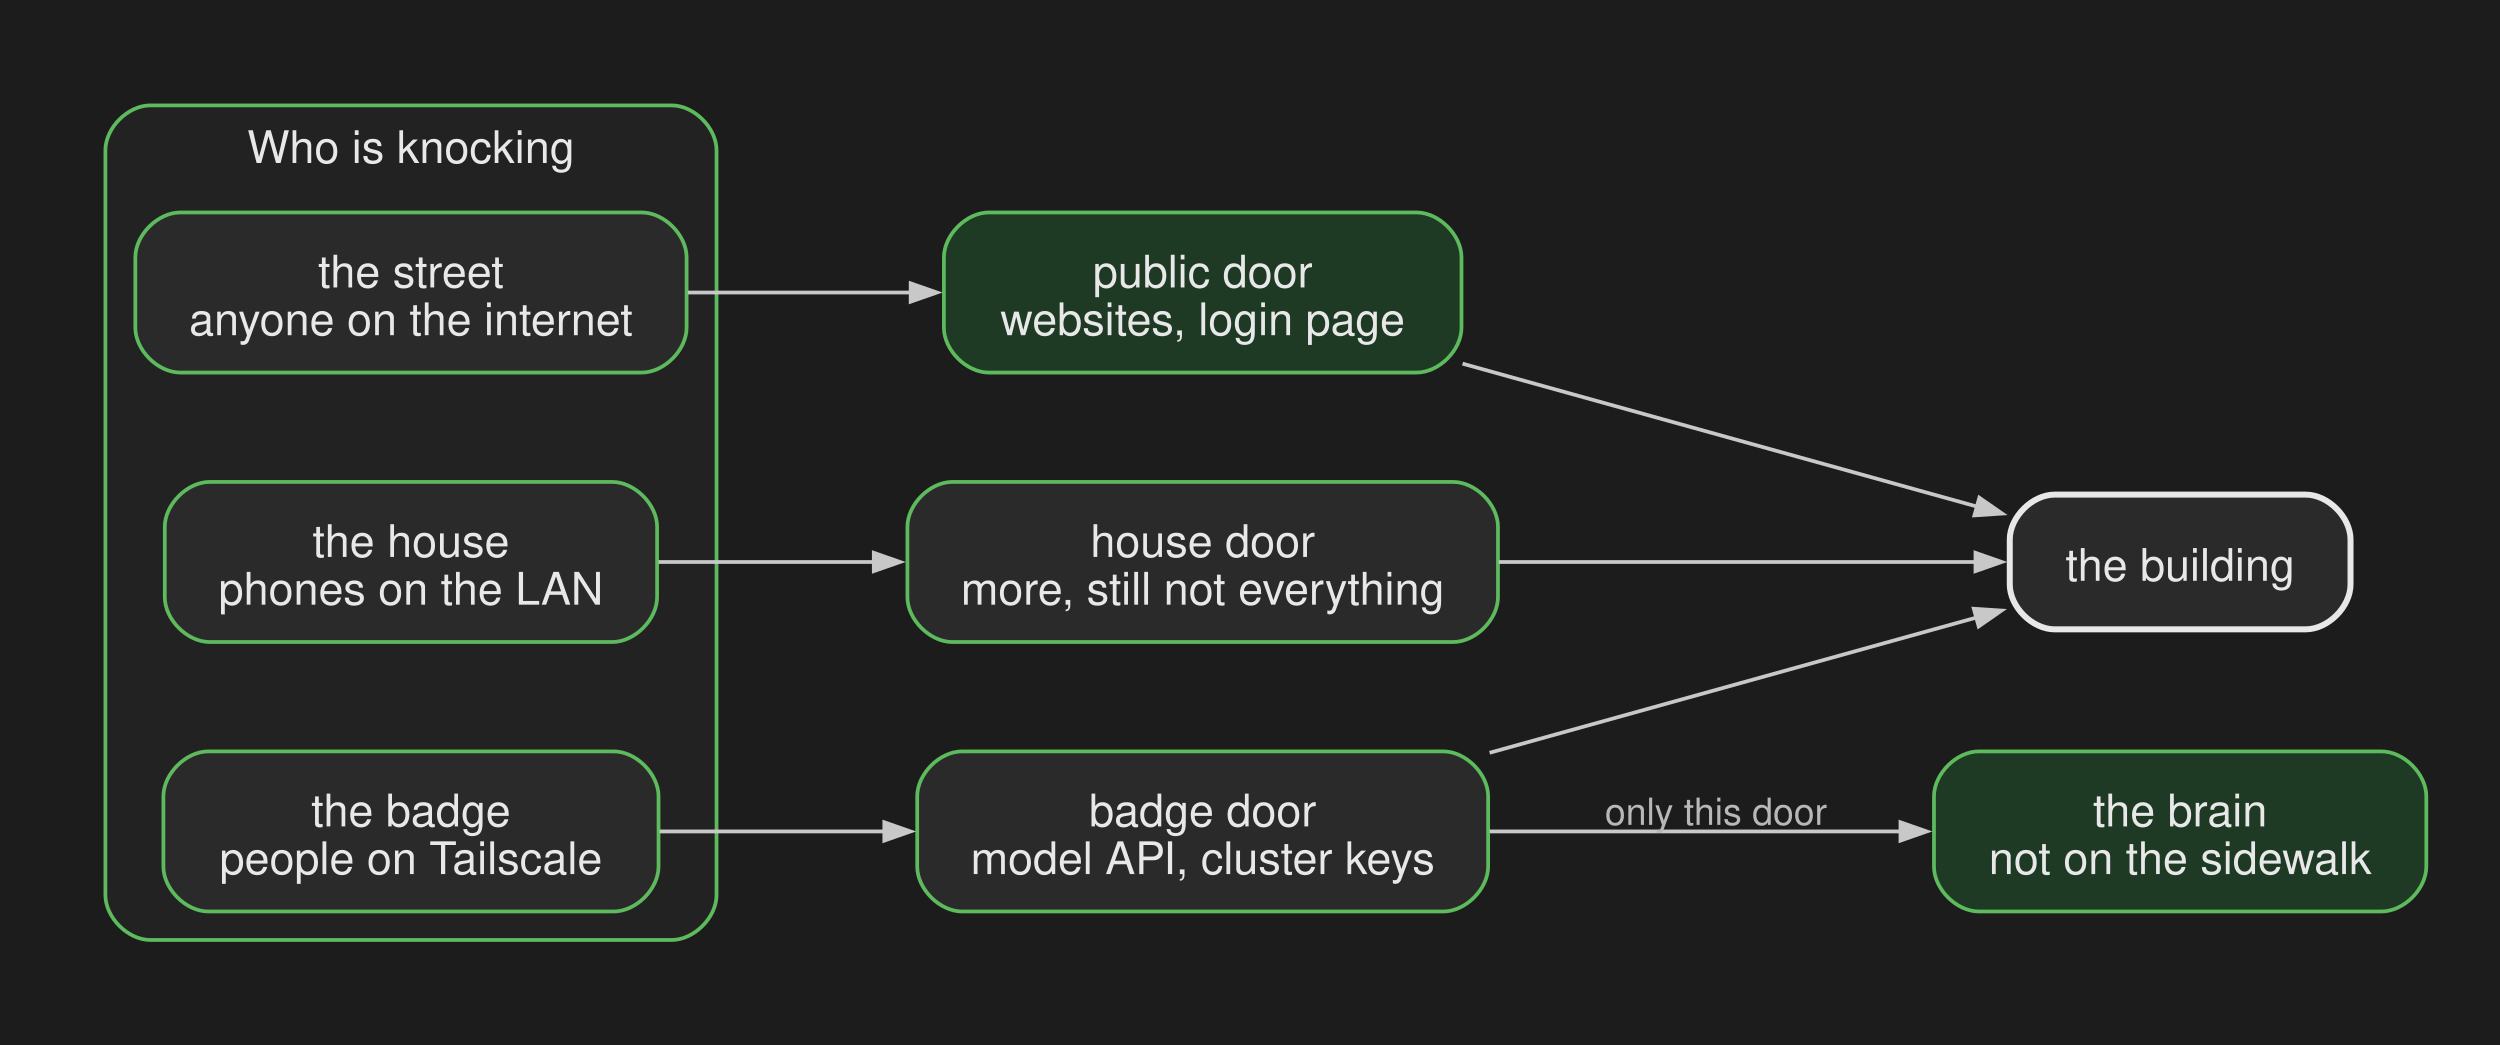
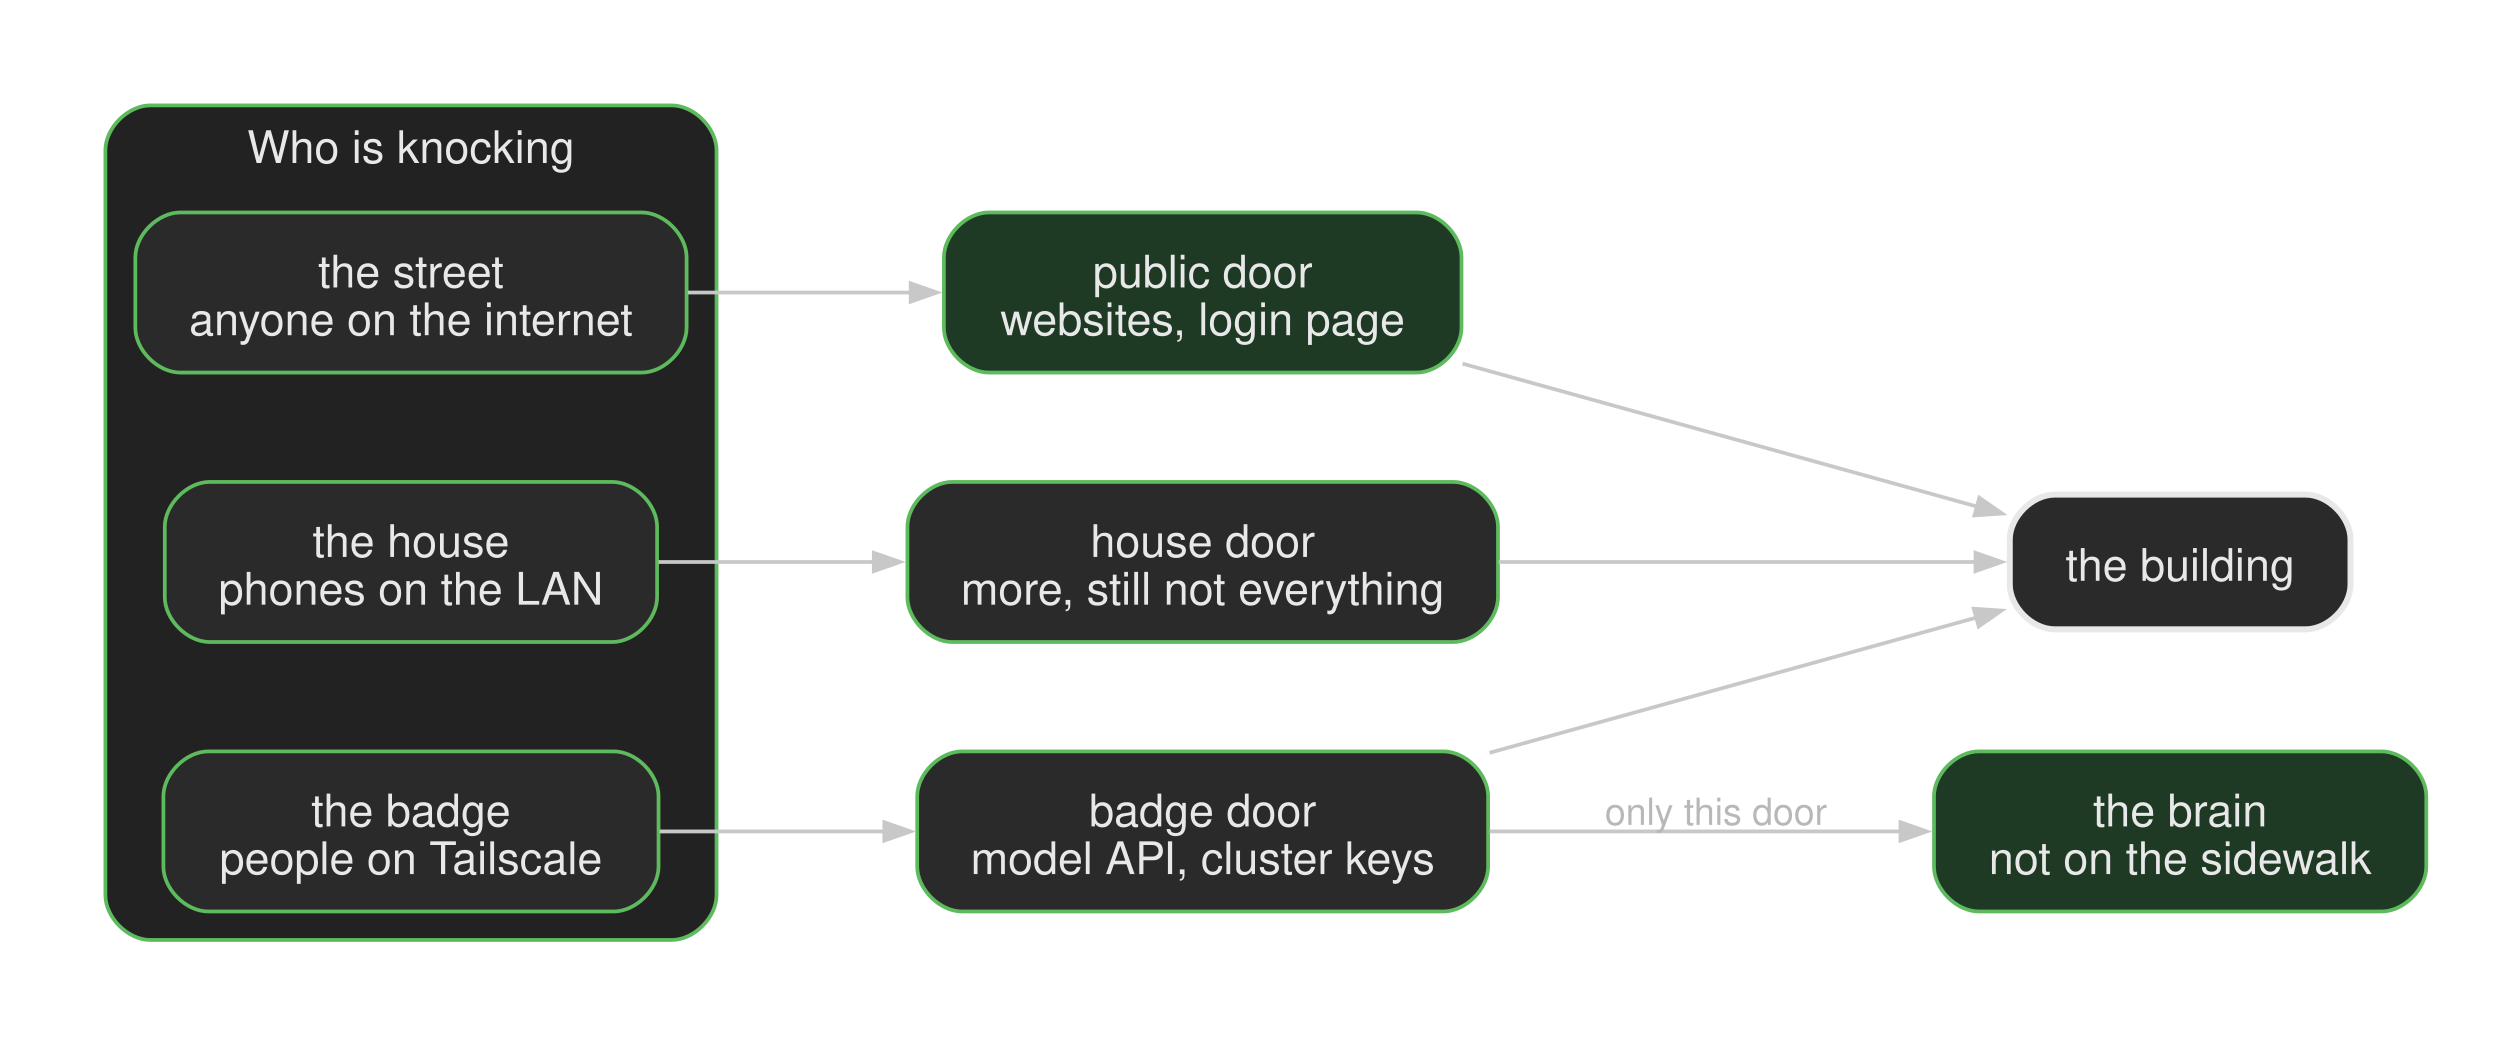
<svg xmlns="http://www.w3.org/2000/svg" width="668pt" height="279pt" viewBox="0.00 0.00 668.00 279.00">
  <g id="graph0" class="graph" transform="scale(1 1) rotate(0) translate(20.16 259.16)">
-     <polygon fill="#1c1c1c" stroke="none" points="-20.16,20.16 -20.16,-259.16 648.31,-259.16 648.31,20.16 -20.16,20.16" />
    <g id="clust1" class="cluster">
      <path fill="#222222" stroke="#5dba5d" d="M20,-8C20,-8 159.3,-8 159.3,-8 165.3,-8 171.3,-14 171.3,-20 171.3,-20 171.3,-219 171.3,-219 171.3,-225 165.3,-231 159.3,-231 159.3,-231 20,-231 20,-231 14,-231 8,-225 8,-219 8,-219 8,-20 8,-20 8,-14 14,-8 20,-8" />
      <text xml:space="preserve" text-anchor="middle" x="89.65" y="-215.6" font-family="Helvetica,sans-Serif" font-size="12.00" fill="#e8e8e8">Who is knocking</text>
    </g>
    <g id="node1" class="node">
      <path fill="#2a2a2a" stroke="#5dba5d" d="M151.3,-202.39C151.3,-202.39 28,-202.39 28,-202.39 22,-202.39 16,-196.39 16,-190.39 16,-190.39 16,-171.61 16,-171.61 16,-165.61 22,-159.61 28,-159.61 28,-159.61 151.3,-159.61 151.3,-159.61 157.3,-159.61 163.3,-165.61 163.3,-171.61 163.3,-171.61 163.3,-190.39 163.3,-190.39 163.3,-196.39 157.3,-202.39 151.3,-202.39" />
      <text xml:space="preserve" text-anchor="middle" x="89.65" y="-182.35" font-family="Helvetica,sans-Serif" font-size="12.00" fill="#e8e8e8">the street</text>
      <text xml:space="preserve" text-anchor="middle" x="89.65" y="-169.6" font-family="Helvetica,sans-Serif" font-size="12.00" fill="#e8e8e8">anyone on the internet</text>
    </g>
    <g id="node4" class="node">
      <path fill="#1e3a24" stroke="#5dba5d" d="M358.35,-202.39C358.35,-202.39 244.05,-202.39 244.05,-202.39 238.05,-202.39 232.05,-196.39 232.05,-190.39 232.05,-190.39 232.05,-171.61 232.05,-171.61 232.05,-165.61 238.05,-159.61 244.05,-159.61 244.05,-159.61 358.35,-159.61 358.35,-159.61 364.35,-159.61 370.35,-165.61 370.35,-171.61 370.35,-171.61 370.35,-190.39 370.35,-190.39 370.35,-196.39 364.35,-202.39 358.35,-202.39" />
      <text xml:space="preserve" text-anchor="middle" x="301.2" y="-182.35" font-family="Helvetica,sans-Serif" font-size="12.00" fill="#e8e8e8">public door</text>
      <text xml:space="preserve" text-anchor="middle" x="301.2" y="-169.6" font-family="Helvetica,sans-Serif" font-size="12.00" fill="#e8e8e8">websites, login page</text>
    </g>
    <g id="edge1" class="edge">
      <path fill="none" stroke="#c8c8c8" d="M163.65,-181C182.97,-181 203.89,-181 223.41,-181" />
      <polygon fill="#c8c8c8" stroke="#c8c8c8" points="223.17,-183.45 230.17,-181 223.17,-178.55 223.17,-183.45" />
    </g>
    <g id="node2" class="node">
      <path fill="#2a2a2a" stroke="#5dba5d" d="M143.42,-130.39C143.42,-130.39 35.87,-130.39 35.87,-130.39 29.87,-130.39 23.87,-124.39 23.87,-118.39 23.87,-118.39 23.87,-99.61 23.87,-99.61 23.87,-93.61 29.87,-87.61 35.87,-87.61 35.87,-87.61 143.42,-87.61 143.42,-87.61 149.42,-87.61 155.42,-93.61 155.42,-99.61 155.42,-99.61 155.42,-118.39 155.42,-118.39 155.42,-124.39 149.42,-130.39 143.42,-130.39" />
      <text xml:space="preserve" text-anchor="middle" x="89.65" y="-110.35" font-family="Helvetica,sans-Serif" font-size="12.00" fill="#e8e8e8">the house</text>
      <text xml:space="preserve" text-anchor="middle" x="89.65" y="-97.6" font-family="Helvetica,sans-Serif" font-size="12.00" fill="#e8e8e8">phones on the LAN</text>
    </g>
    <g id="node5" class="node">
      <path fill="#2a2a2a" stroke="#5dba5d" d="M368.1,-130.39C368.1,-130.39 234.3,-130.39 234.3,-130.39 228.3,-130.39 222.3,-124.39 222.3,-118.39 222.3,-118.39 222.3,-99.61 222.3,-99.61 222.3,-93.61 228.3,-87.61 234.3,-87.61 234.3,-87.61 368.1,-87.61 368.1,-87.61 374.1,-87.61 380.1,-93.61 380.1,-99.61 380.1,-99.61 380.1,-118.39 380.1,-118.39 380.1,-124.39 374.1,-130.39 368.1,-130.39" />
      <text xml:space="preserve" text-anchor="middle" x="301.2" y="-110.35" font-family="Helvetica,sans-Serif" font-size="12.00" fill="#e8e8e8">house door</text>
      <text xml:space="preserve" text-anchor="middle" x="301.2" y="-97.6" font-family="Helvetica,sans-Serif" font-size="12.00" fill="#e8e8e8">more, still not everything</text>
    </g>
    <g id="edge2" class="edge">
      <path fill="none" stroke="#c8c8c8" d="M155.8,-109C174.01,-109 194.1,-109 213.35,-109" />
      <polygon fill="#c8c8c8" stroke="#c8c8c8" points="213.32,-111.45 220.32,-109 213.32,-106.55 213.32,-111.45" />
    </g>
    <g id="node3" class="node">
      <path fill="#2a2a2a" stroke="#5dba5d" d="M143.8,-58.39C143.8,-58.39 35.5,-58.39 35.5,-58.39 29.5,-58.39 23.5,-52.39 23.5,-46.39 23.5,-46.39 23.5,-27.61 23.5,-27.61 23.5,-21.61 29.5,-15.61 35.5,-15.61 35.5,-15.61 143.8,-15.61 143.8,-15.61 149.8,-15.61 155.8,-21.61 155.8,-27.61 155.8,-27.61 155.8,-46.39 155.8,-46.39 155.8,-52.39 149.8,-58.39 143.8,-58.39" />
      <text xml:space="preserve" text-anchor="middle" x="89.65" y="-38.35" font-family="Helvetica,sans-Serif" font-size="12.00" fill="#e8e8e8">the badge</text>
      <text xml:space="preserve" text-anchor="middle" x="89.65" y="-25.6" font-family="Helvetica,sans-Serif" font-size="12.00" fill="#e8e8e8">people on Tailscale</text>
    </g>
    <g id="node6" class="node">
      <path fill="#2a2a2a" stroke="#5dba5d" d="M365.47,-58.39C365.47,-58.39 236.92,-58.39 236.92,-58.39 230.92,-58.39 224.92,-52.39 224.92,-46.39 224.92,-46.39 224.92,-27.61 224.92,-27.61 224.92,-21.61 230.92,-15.61 236.92,-15.61 236.92,-15.61 365.47,-15.61 365.47,-15.61 371.47,-15.61 377.47,-21.61 377.47,-27.61 377.47,-27.61 377.47,-46.39 377.47,-46.39 377.47,-52.39 371.47,-58.39 365.47,-58.39" />
      <text xml:space="preserve" text-anchor="middle" x="301.2" y="-38.35" font-family="Helvetica,sans-Serif" font-size="12.00" fill="#e8e8e8">badge door</text>
      <text xml:space="preserve" text-anchor="middle" x="301.2" y="-25.6" font-family="Helvetica,sans-Serif" font-size="12.00" fill="#e8e8e8">model API, cluster keys</text>
    </g>
    <g id="edge3" class="edge">
      <path fill="none" stroke="#c8c8c8" d="M156.09,-37C175.11,-37 196.15,-37 216.14,-37" />
      <polygon fill="#c8c8c8" stroke="#c8c8c8" points="216.13,-39.45 223.13,-37 216.13,-34.55 216.13,-39.45" />
    </g>
    <g id="node7" class="node">
      <path fill="#2a2a2a" stroke="#e8e8e8" stroke-width="1.6" d="M595.9,-127C595.9,-127 528.85,-127 528.85,-127 522.85,-127 516.85,-121 516.85,-115 516.85,-115 516.85,-103 516.85,-103 516.85,-97 522.85,-91 528.85,-91 528.85,-91 595.9,-91 595.9,-91 601.9,-91 607.9,-97 607.9,-103 607.9,-103 607.9,-115 607.9,-115 607.9,-121 601.9,-127 595.9,-127" />
      <text xml:space="preserve" text-anchor="middle" x="562.38" y="-103.97" font-family="Helvetica,sans-Serif" font-size="12.00" fill="#e8e8e8">the building</text>
    </g>
    <g id="edge4" class="edge">
      <path fill="none" stroke="#c8c8c8" d="M370.63,-161.99C413.8,-150 468.71,-134.74 508.52,-123.68" />
      <polygon fill="#c8c8c8" stroke="#c8c8c8" points="508.72,-126.17 514.81,-121.94 507.41,-121.45 508.72,-126.17" />
    </g>
    <g id="edge5" class="edge">
      <path fill="none" stroke="#c8c8c8" d="M380.31,-109C421.61,-109 471.23,-109 508.07,-109" />
      <polygon fill="#c8c8c8" stroke="#c8c8c8" points="507.69,-111.45 514.69,-109 507.69,-106.55 507.69,-111.45" />
    </g>
    <g id="edge6" class="edge">
      <path fill="none" stroke="#c8c8c8" d="M377.86,-58.02C419.71,-69.64 470.69,-83.81 508.28,-94.25" />
      <polygon fill="#c8c8c8" stroke="#c8c8c8" points="507.24,-96.5 514.64,-96.02 508.55,-91.78 507.24,-96.5" />
    </g>
    <g id="node8" class="node">
      <path fill="#1e3a24" stroke="#5dba5d" d="M616.15,-58.39C616.15,-58.39 508.6,-58.39 508.6,-58.39 502.6,-58.39 496.6,-52.39 496.6,-46.39 496.6,-46.39 496.6,-27.61 496.6,-27.61 496.6,-21.61 502.6,-15.61 508.6,-15.61 508.6,-15.61 616.15,-15.61 616.15,-15.61 622.15,-15.61 628.15,-21.61 628.15,-27.61 628.15,-27.61 628.15,-46.39 628.15,-46.39 628.15,-52.39 622.15,-58.39 616.15,-58.39" />
      <text xml:space="preserve" text-anchor="middle" x="562.38" y="-38.35" font-family="Helvetica,sans-Serif" font-size="12.00" fill="#e8e8e8">the brain</text>
      <text xml:space="preserve" text-anchor="middle" x="562.38" y="-25.6" font-family="Helvetica,sans-Serif" font-size="12.00" fill="#e8e8e8">not on the sidewalk</text>
    </g>
    <g id="edge7" class="edge">
      <path fill="none" stroke="#c8c8c8" d="M377.86,-37C412.58,-37 453.58,-37 488.02,-37" />
      <polygon fill="#c8c8c8" stroke="#c8c8c8" points="487.65,-39.45 494.65,-37 487.65,-34.55 487.65,-39.45" />
      <text xml:space="preserve" text-anchor="middle" x="438.35" y="-38.75" font-family="Helvetica,sans-Serif" font-size="10.00" fill="#b8b8b8">only this door</text>
    </g>
  </g>
</svg>
